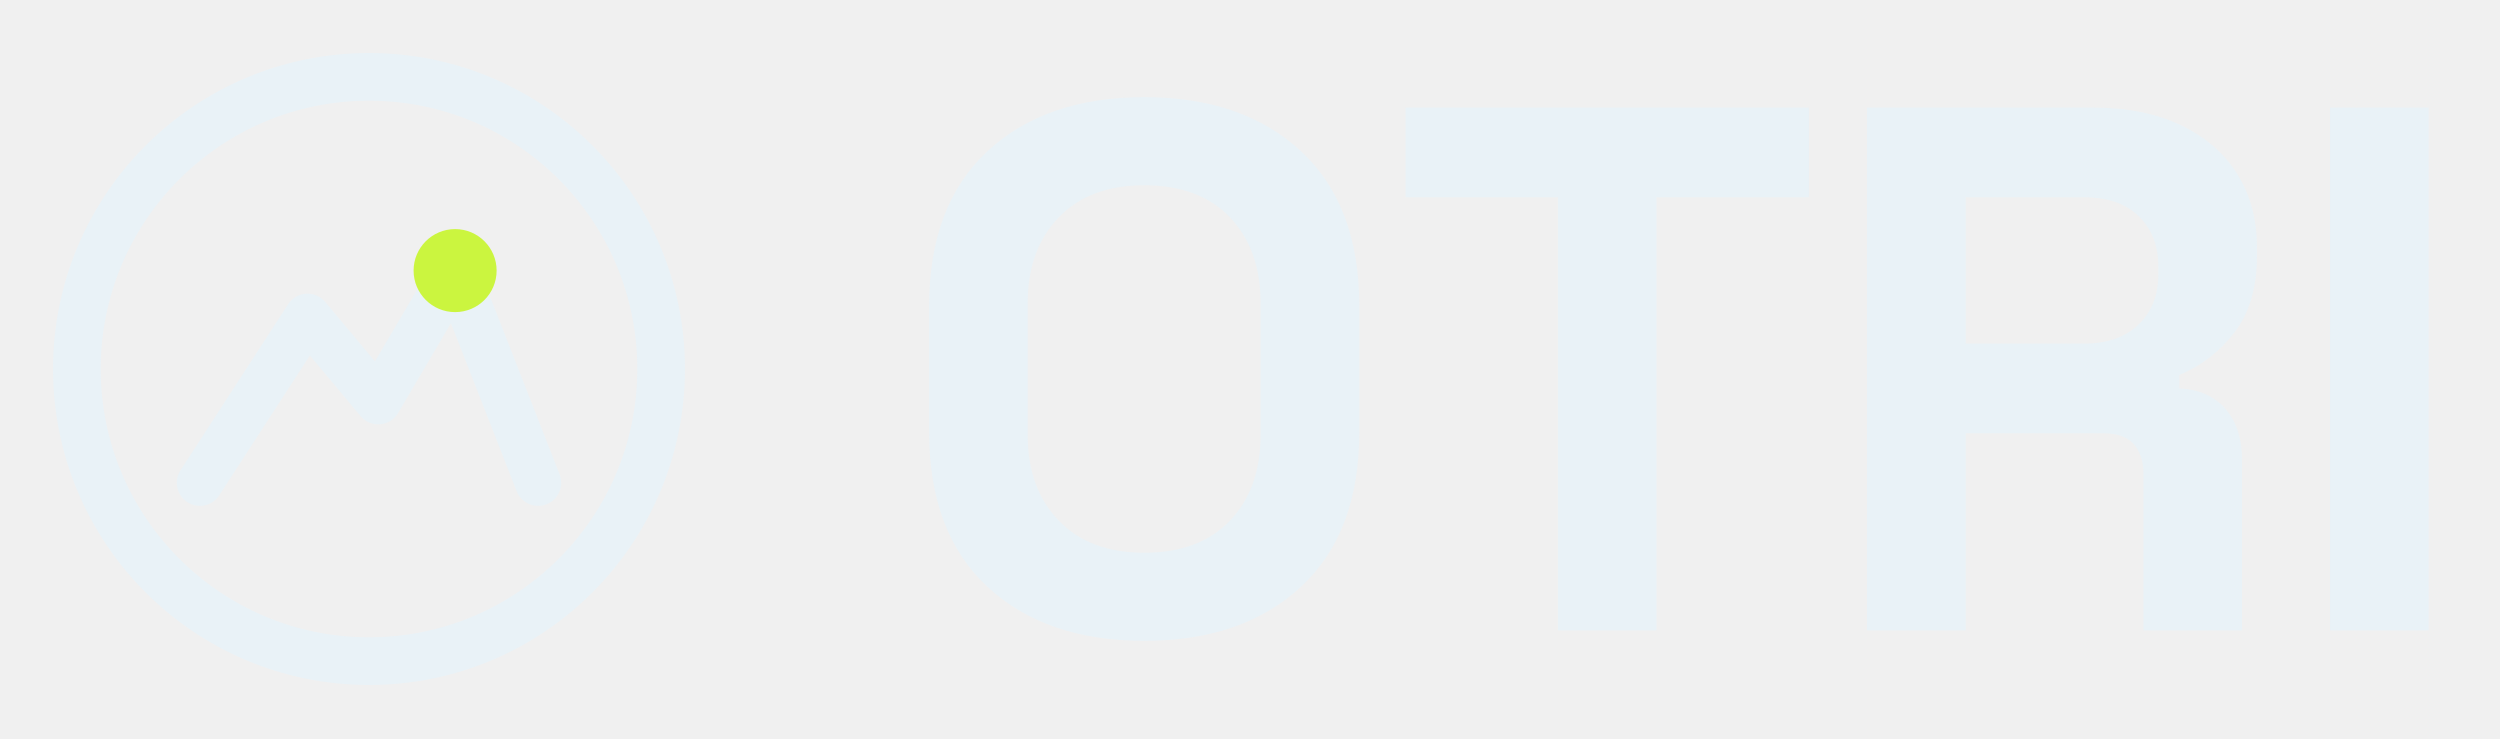
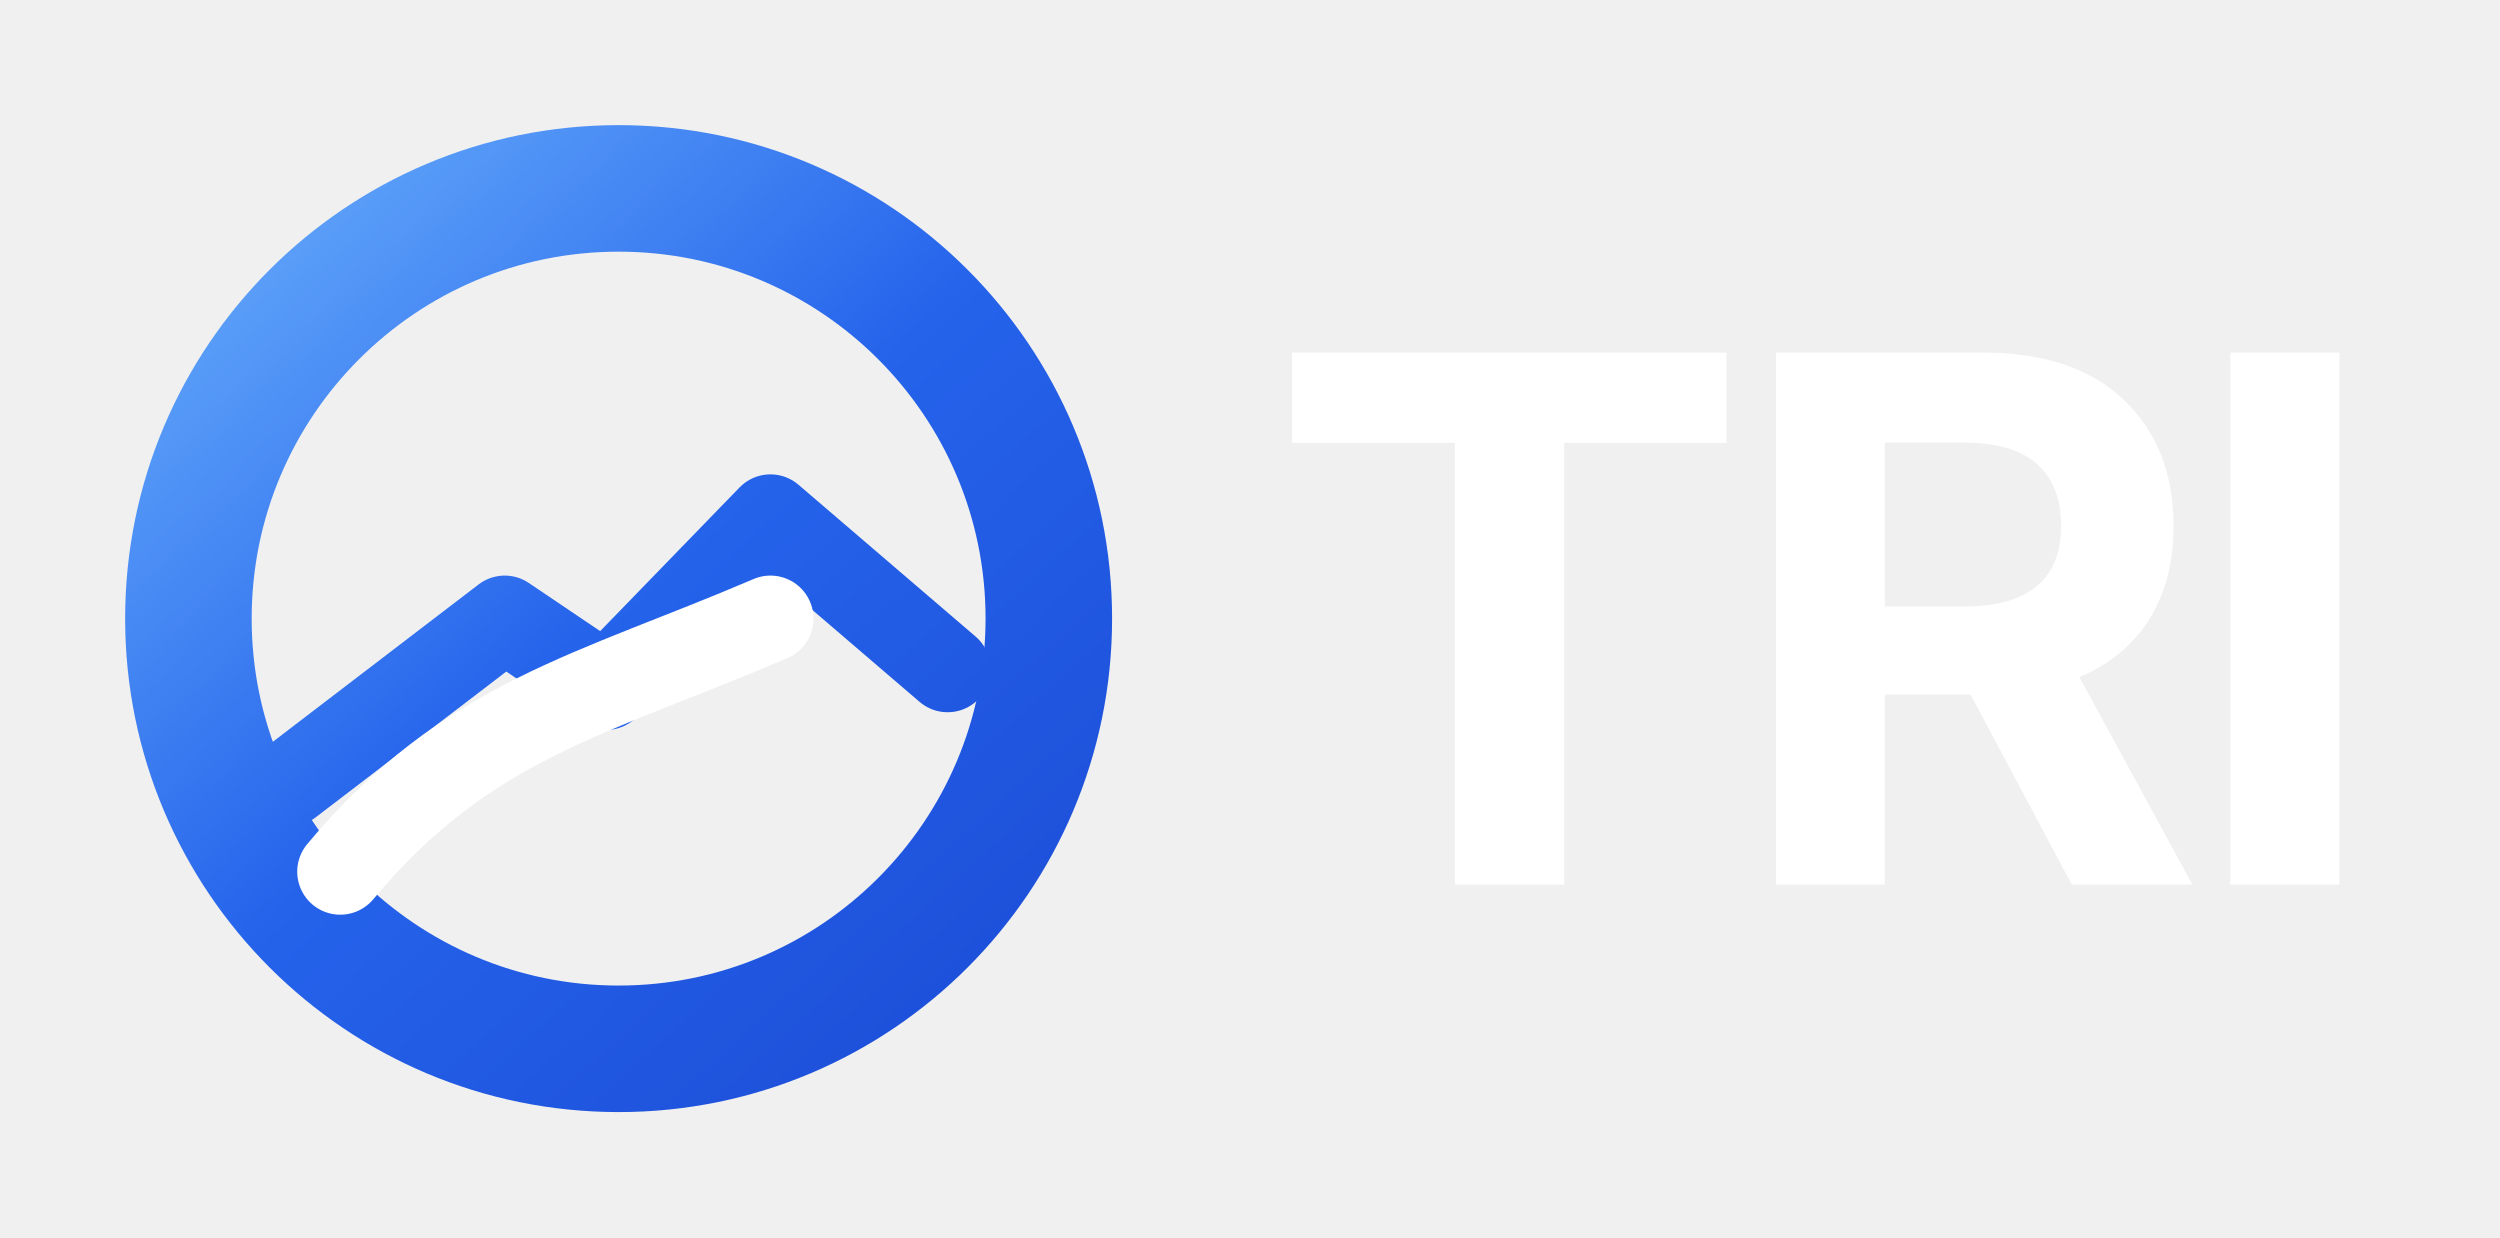
- <svg xmlns="http://www.w3.org/2000/svg" viewBox="0 0 162.6 48" width="162.6" height="48" role="img" aria-label="OTRI — Open Trail Running Index">
-   <g transform="translate(0 0) scale(1)" fill="none">
-     <circle cx="24" cy="24" r="19" stroke="#e9f2f7" stroke-width="3.1" />
-     <path d="M13 31.4 20 20.6 24.6 26.1 29.6 17.6 35 31.4" stroke="#e9f2f7" stroke-width="3" stroke-linecap="round" stroke-linejoin="round" />
-     <circle cx="29.6" cy="17.6" r="2.7" fill="#cbf53f" />
+ <svg xmlns="http://www.w3.org/2000/svg" viewBox="-4 -4 88.909 44" width="711.276" height="352" role="img" aria-label="OTRI">
+   <defs>
+     <linearGradient id="oondarkm" x1="5" y1="4" x2="35" y2="37" gradientUnits="userSpaceOnUse">
+       <stop stop-color="#60a5fa" />
+       <stop offset=".48" stop-color="#2563eb" />
+       <stop offset="1" stop-color="#1d4ed8" />
+     </linearGradient>
+   </defs>
+   <g transform="translate(0 0) scale(0.9)">
+     <circle cx="20" cy="20" r="17" fill="none" stroke="url(#oondarkm)" stroke-width="5" />
+     <path d="M7 26.5 15.5 20l4 2.7L26 16l7 6" fill="none" stroke="url(#oondarkm)" stroke-width="3.4" stroke-linecap="round" stroke-linejoin="round" />
+     <path d="M9 30c5-6 10-7 17-10" fill="none" stroke="#ffffff" stroke-width="3.4" stroke-linecap="round" />
  </g>
-   <g transform="translate(58 0) scale(1)" fill="#e9f2f7">
-     <path d="M16.42 41.68Q10.01 41.68 6.22 38.16Q2.43 34.64 2.43 28.08V19.92Q2.43 13.36 6.22 9.84Q10.01 6.32 16.42 6.32Q22.83 6.32 26.62 9.84Q30.41 13.36 30.41 19.92V28.08Q30.41 34.64 26.62 38.16Q22.83 41.68 16.42 41.68ZM16.42 35.95Q20.01 35.95 22 33.86Q23.99 31.77 23.99 28.27V19.73Q23.99 16.23 22 14.14Q20.01 12.05 16.42 12.05Q12.87 12.05 10.86 14.14Q8.84 16.23 8.84 19.73V28.27Q8.84 31.77 10.86 33.86Q12.87 35.95 16.42 35.95ZM43.33 41V12.83H33.42V7H59.65V12.83H49.74V41ZM63.43 41V7H78.2Q81.41 7 83.79 8.12Q86.17 9.23 87.48 11.27Q88.79 13.31 88.79 16.08V16.67Q88.79 19.73 87.33 21.62Q85.87 23.51 83.74 24.39V25.26Q85.68 25.36 86.75 26.6Q87.82 27.84 87.82 29.88V41H81.41V30.8Q81.41 29.63 80.8 28.91Q80.19 28.18 78.78 28.18H69.85V41ZM69.85 22.35H77.52Q79.8 22.35 81.09 21.11Q82.38 19.87 82.38 17.83V17.35Q82.38 15.31 81.11 14.07Q79.85 12.83 77.52 12.83H69.85ZM93.55 41V7H99.96V41Z" />
-   </g>
+   <path d="M41.95 11.75V8.54H57.4V11.75H51.63V27.46H47.74V11.75ZM59.16 27.46V8.54H66.53Q69.76 8.54 71.53 10.22Q73.3 11.91 73.3 14.7Q73.3 16.64 72.44 18.02Q71.57 19.4 69.95 20.08L73.97 27.46H69.68L66.08 20.7H63.03V27.46ZM63.03 17.57H65.82Q69.3 17.57 69.3 14.7Q69.3 13.26 68.44 12.5Q67.59 11.74 65.81 11.74H63.03ZM79.2 8.54V27.46H75.32V8.54Z" fill="#ffffff" />
</svg>
